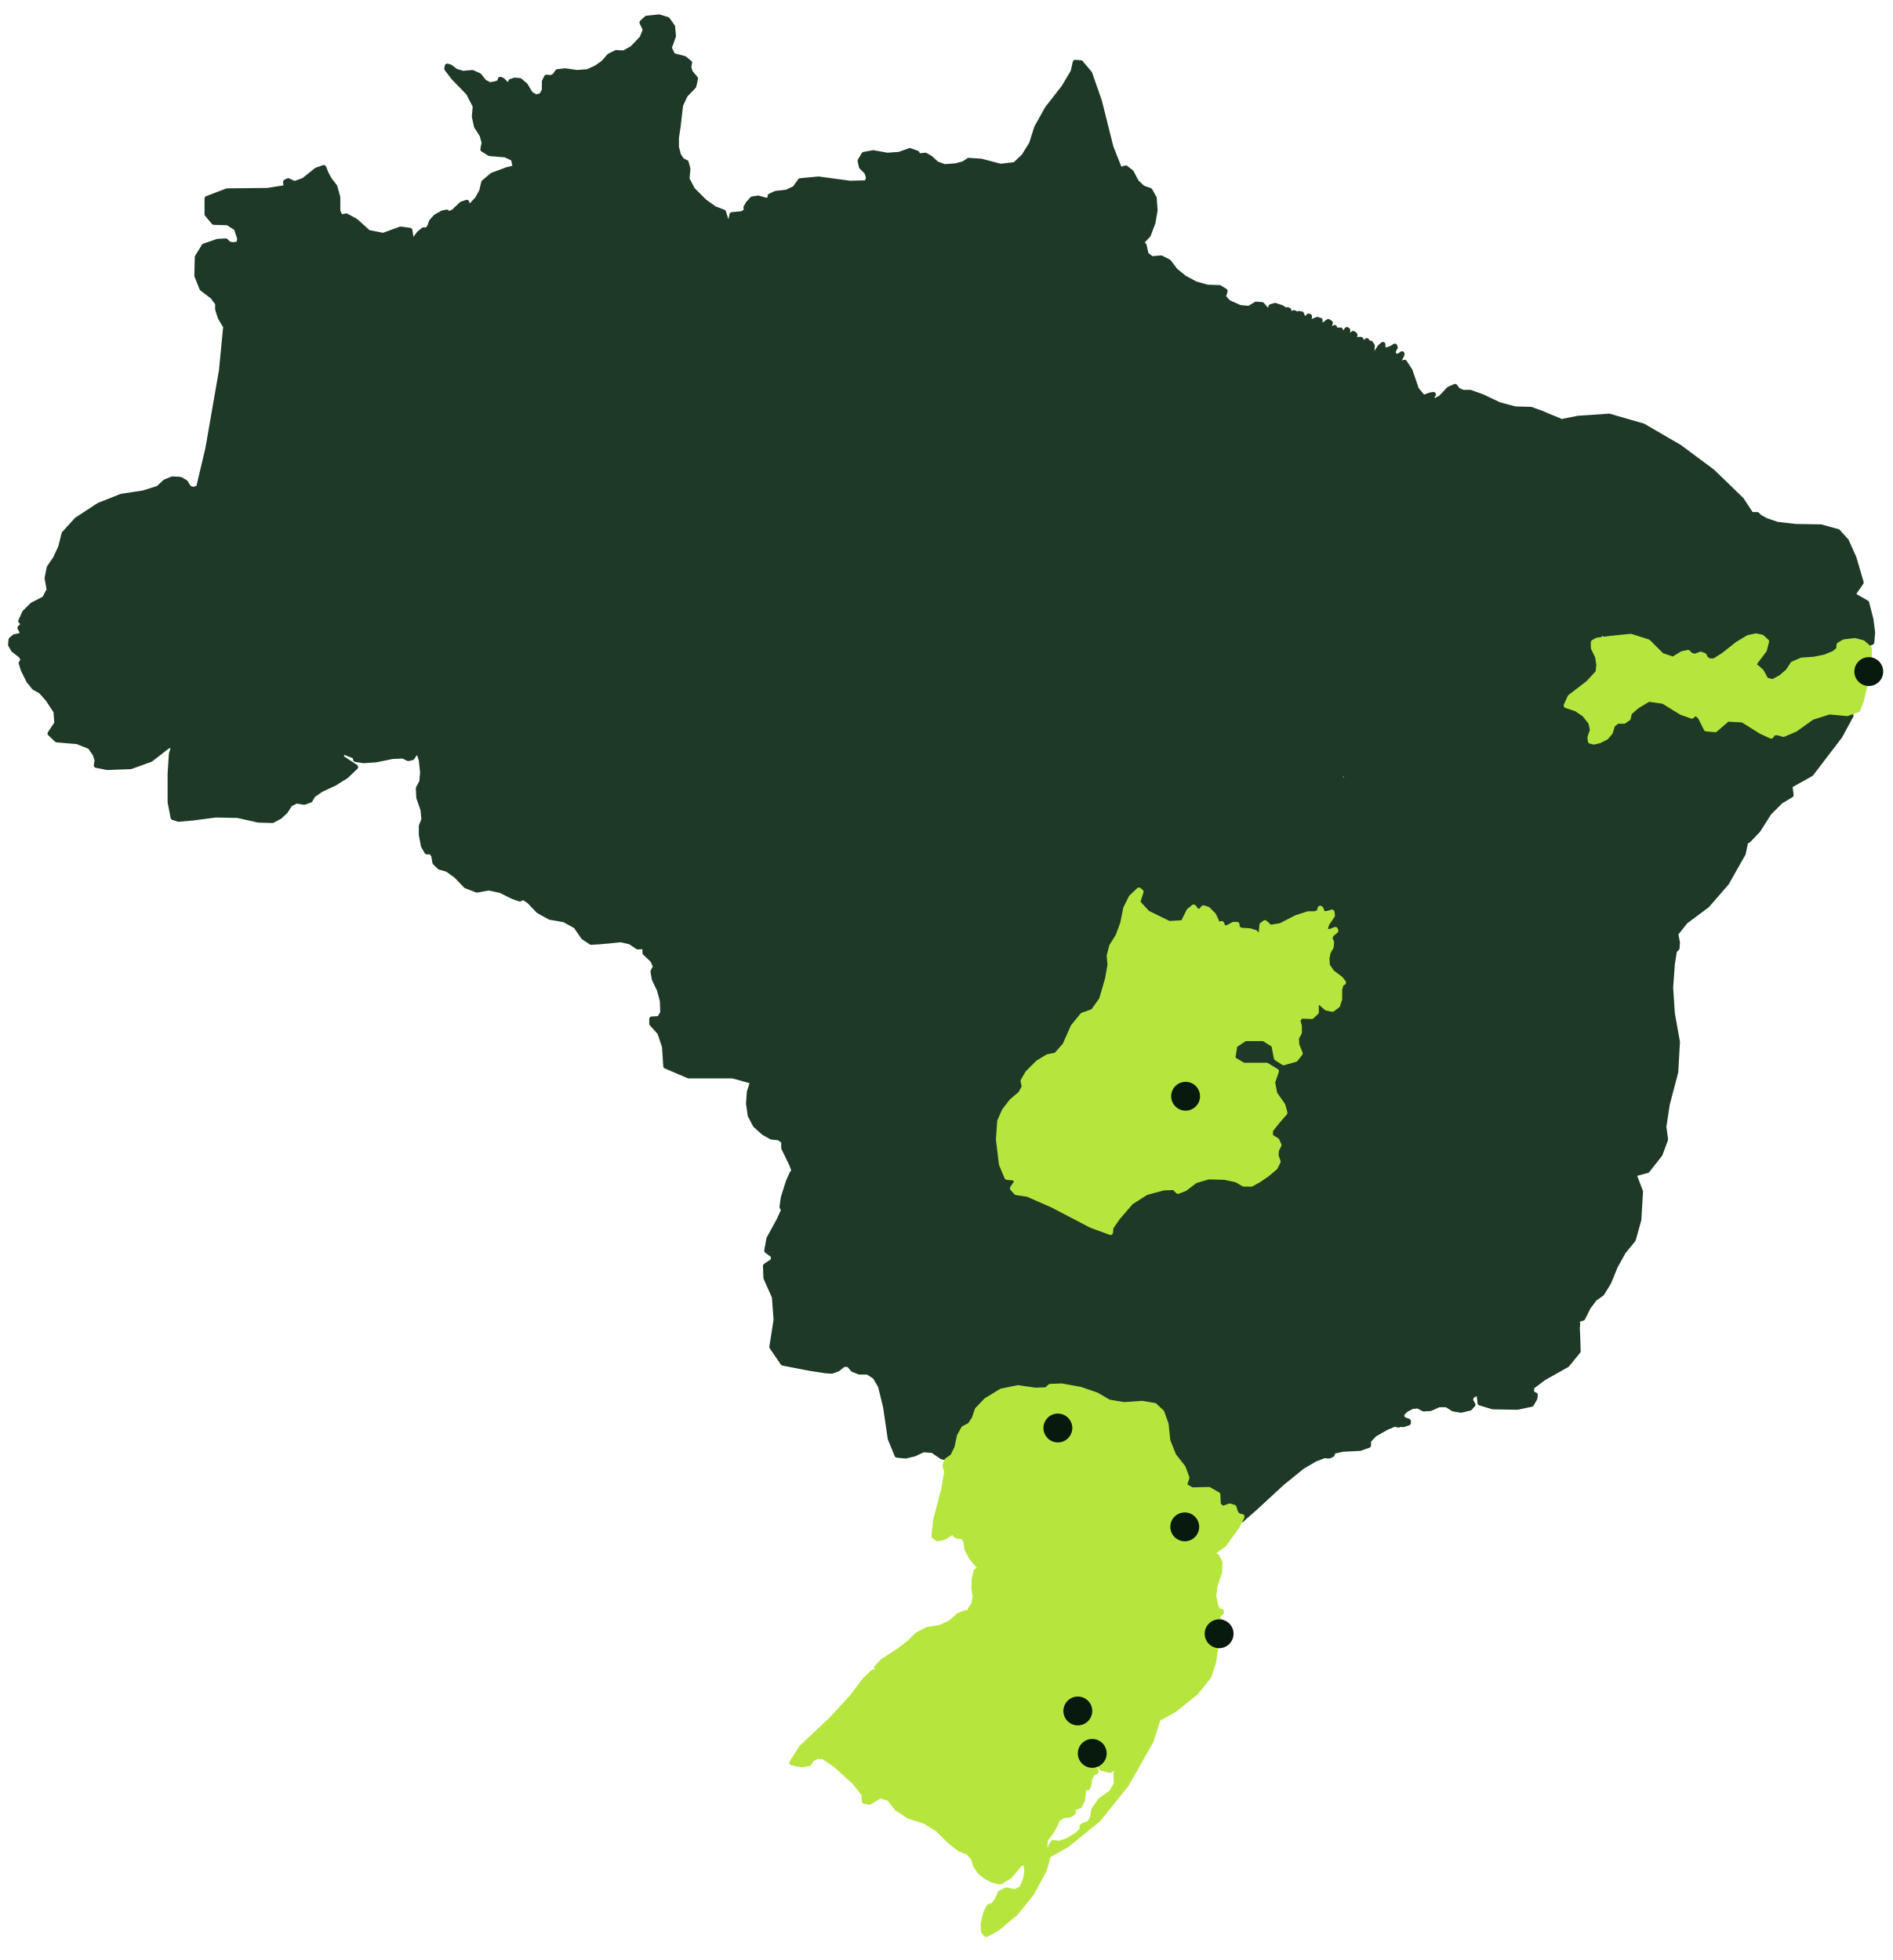
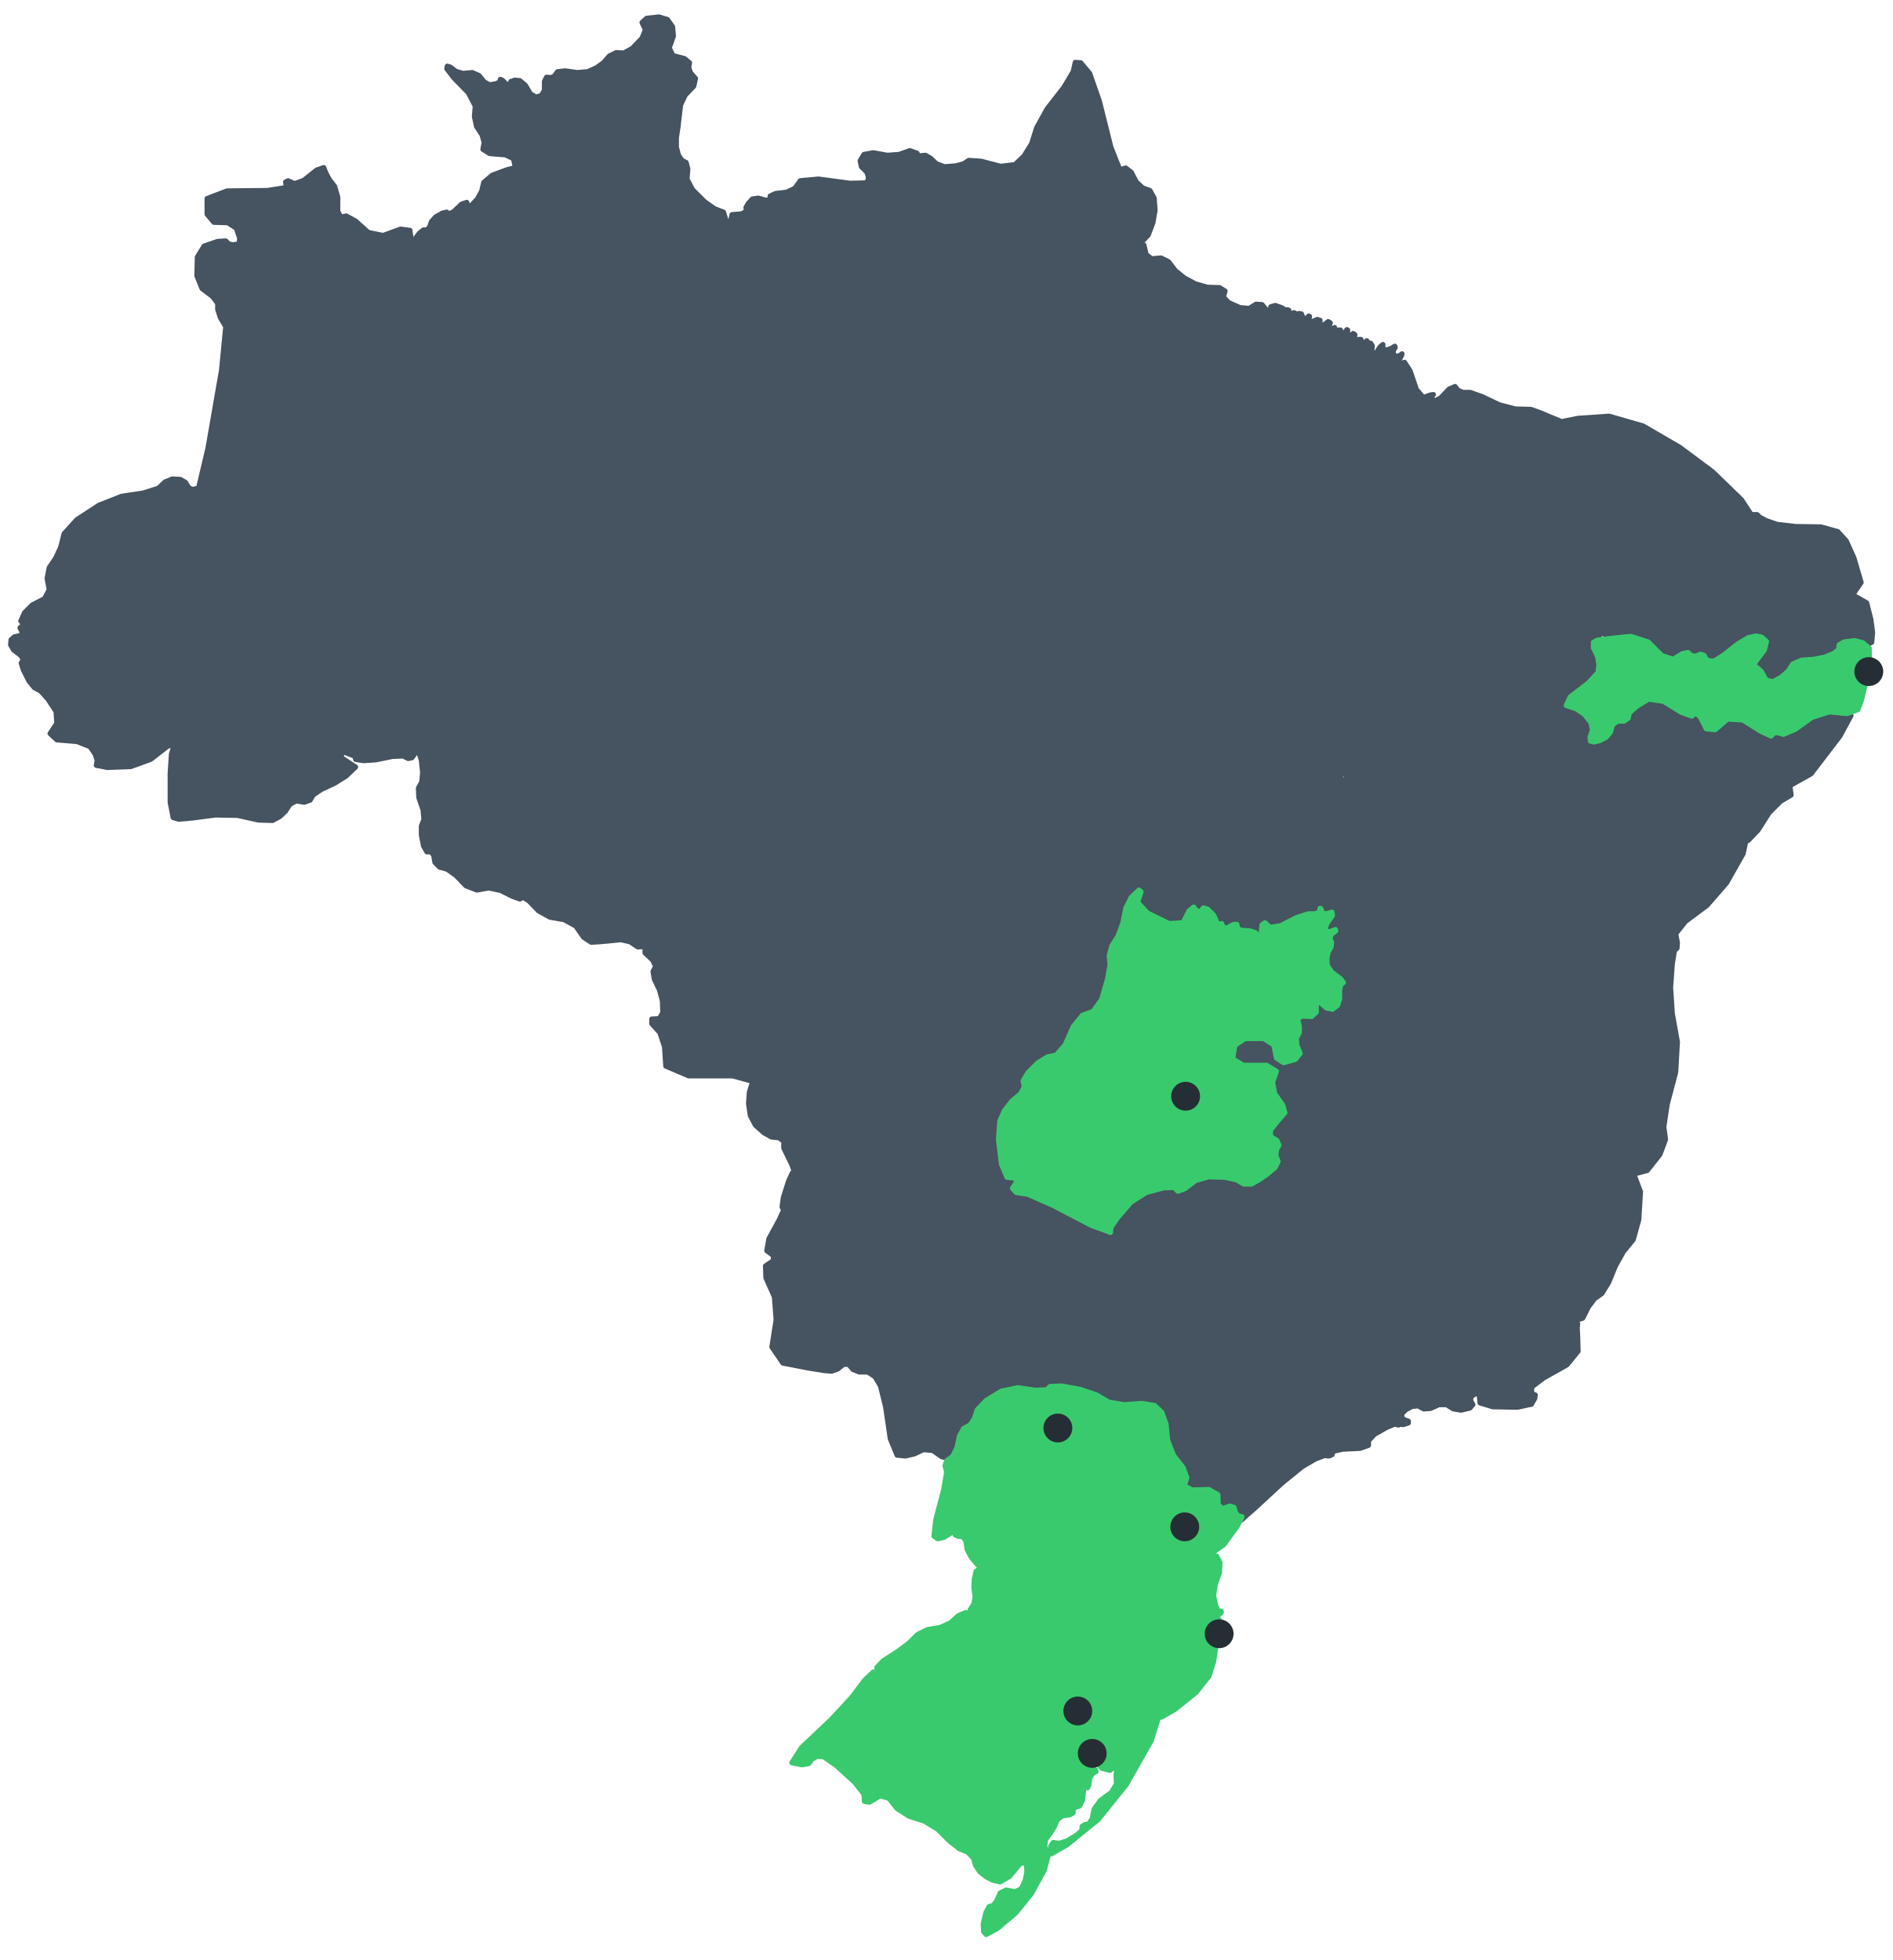
<svg xmlns="http://www.w3.org/2000/svg" viewBox="0 0 446 462" role="img" aria-label="Mapa do Brasil com Rio Grande do Sul, Santa Catarina, Paraná, Goiás e Pernambuco em destaque">
-   <style>.esc-of{fill:#1E3A26;stroke:#1E3A26;stroke-width:1.2;stroke-linejoin:round}.esc-on{fill:#B6E63E;stroke:#B6E63E;stroke-width:1.2;stroke-linejoin:round}circle{fill:#08190E}</style>
+   <style>.esc-of{fill:#465360;stroke:#465360;stroke-width:1.2;stroke-linejoin:round}.esc-on{fill:#39CA6E;stroke:#39CA6E;stroke-width:1.2;stroke-linejoin:round}circle{fill:#262E35}</style>
  <rect class="esc-of" x="169.0" y="59.8" width="2.3" height="3.2" />
  <rect class="esc-of" x="179.3" y="150.5" width="1.0" height="1.0" />
  <rect class="esc-of" x="404.8" y="175.0" width="1.7" height="1.5" />
  <rect class="esc-of" x="79.5" y="177.0" width="1.0" height="1.0" />
  <rect class="esc-of" x="256.0" y="177.8" width="12.0" height="3.2" />
  <rect class="esc-of" x="299.3" y="250.0" width="2.5" height="1.8" />
  <rect class="esc-of" x="258.0" y="289.5" width="3.0" height="2.5" />
  <path class="esc-of" d="M9.3 149.7L14.6 152.2L23.7 154.9L36.5 157.9L53.4 164.5L74.4 174.6L83.8 180.8L81.6 182.9L78.9 184.6L75.7 186.1L73.8 187.4L73.1 188.6L71.7 189.1L69.8 188.8L68.3 189.6L67.3 191.2L65.9 192.5L64.2 193.4L60.9 193.3L56.0 192.2L50.8 192.1L45.5 192.8L42.1 193.1L40.8 192.7L40.1 189.1L40.1 182.3L40.4 177.7L41.1 175.5L39.5 175.9L35.5 179.0L30.8 180.7L25.3 180.9L22.7 180.4L22.9 179.2L22.4 177.7L21.2 176.0L18.2 174.8L13.4 174.4L11.8 172.9L13.4 170.5L13.2 167.7L11.3 164.8L9.6 162.9L8.1 162.1L6.8 160.5L5.5 157.9L5.0 156.3L5.5 155.5L4.9 154.5L3.2 153.2L2.5 152.0L2.6 150.8L3.4 150.1L4.9 149.8L5.3 149.1L4.7 148.0L5.0 147.7L6.1 148.2Z" />
  <path class="esc-of" d="M434.6 167.8L436.2 168.7L433.6 173.5L426.8 182.4L421.8 185.2L418.4 182.2L413.6 179.1L407.4 176.0L403.9 174.1L403.1 173.5L404.1 171.8L406.8 169.1L410.4 169.2L414.9 172.3L419.2 173.2L423.3 172.0L425.8 170.6L426.7 169.1L428.8 168.1L432.2 167.6Z" />
  <path class="esc-of" d="M77.6 42.3L78.9 44.0L79.6 46.5L79.6 49.8L80.3 51.2L81.6 50.9L83.8 52.1L86.8 54.8L90.3 55.5L94.4 54.0L96.6 54.3L96.9 56.4L97.6 56.6L98.8 55.0L99.8 54.2L100.6 54.2L101.2 53.6L101.7 52.2L102.7 51.1L104.3 50.2L105.3 50.0L105.7 50.5L106.9 49.9L108.8 48.1L110.0 47.7L110.3 48.7L111.1 48.4L112.5 46.9L113.5 45.1L114.0 43.0L116.0 41.3L119.5 40.0L121.9 39.4L123.2 39.6L125.1 40.4L127.5 41.8L128.5 43.5L127.9 45.5L128.6 48.3L130.6 51.8L131.4 55.0L130.9 57.7L131.6 61.5L133.6 66.4L134.2 69.7L133.7 71.5L132.8 72.8L131.5 73.4L132.2 74.8L134.9 76.9L136.6 78.7L137.4 80.3L139.0 81.7L141.3 82.7L142.1 82.7L141.3 81.7L141.0 79.8L141.2 77.2L142.3 74.6L144.4 72.0L146.2 70.9L147.9 71.2L149.4 72.4L150.9 74.3L152.6 74.8L154.6 73.9L155.3 72.7L154.8 71.5L155.6 68.6L157.6 64.1L161.8 61.9L168.2 61.9L171.5 63.7L171.6 67.2L173.2 71.3L176.3 75.9L178.3 78.5L179.2 79.0L180.0 78.9L180.8 78.1L181.4 78.6L181.7 80.4L183.5 82.1L186.7 84.0L188.9 84.9L190.2 84.9L192.0 85.8L194.4 87.5L195.8 89.0L196.1 90.1L197.9 90.1L201.1 89.0L201.7 89.6L199.7 91.9L193.6 104.8L183.5 128.3L177.9 140.7L176.7 142.0L177.0 144.6L179.0 148.4L179.2 151.7L177.8 154.5L177.4 156.7L178.0 158.4L177.8 160.9L177.0 164.2L176.8 166.0L177.4 166.1L168.6 166.4L150.4 166.8L141.0 166.7L140.2 166.1L139.1 166.3L137.6 167.4L134.9 165.8L131.0 161.5L128.6 158.9L127.5 157.9L124.8 157.5L120.6 157.4L118.1 158.4L117.2 160.5L116.3 161.5L115.3 161.6L114.9 162.3L115.0 163.7L114.5 164.9L113.4 165.7L112.7 166.8L112.6 168.2L110.6 169.0L106.8 169.2L104.1 170.6L102.7 173.1L101.5 173.9L100.7 172.9L98.8 173.3L95.7 175.2L93.7 175.6L92.7 174.6L90.9 174.1L88.5 174.1L87.0 174.7L86.5 176.0L85.4 177.2L83.7 178.3L72.8 174.0L52.9 164.2L36.5 157.9L23.7 154.9L14.1 151.9L7.6 148.9L4.9 146.4L5.8 144.4L7.6 142.6L10.5 141.1L11.6 139.0L11.1 136.3L11.6 133.8L13.1 131.6L14.3 129.0L15.1 125.8L18.1 122.5L23.3 119.1L28.6 117.0L33.8 116.2L37.3 115.1L38.9 113.6L40.6 112.9L42.5 113.0L43.7 113.7L44.5 115.0L45.5 115.4L46.8 115.0L49.0 105.7L52.2 87.3L53.2 77.0L51.9 74.8L51.3 72.9L51.3 71.5L50.1 69.9L47.6 68.0L46.4 65.0L46.5 60.6L48.1 58.0L51.3 56.9L53.2 56.8L53.9 57.5L54.9 57.7L56.3 57.5L56.5 56.2L55.7 53.8L53.7 52.5L50.4 52.4L48.8 50.5L48.8 46.8L53.5 45.0L63.0 44.9L67.5 44.2L67.3 42.9L67.9 42.6L69.4 43.3L71.6 42.5L74.6 40.1L76.3 39.5L76.8 40.8Z" />
  <path class="esc-of" d="M259.1 23.9L261.8 34.7L263.9 40.0L265.3 39.6L266.6 40.6L267.8 42.9L269.3 44.3L271.0 44.9L272.0 46.7L272.2 49.6L271.7 52.5L270.6 55.4L269.1 57.0L267.3 57.5L265.7 59.0L264.3 61.5L262.0 63.7L259.0 65.5L255.8 69.3L252.7 75.2L250.3 78.5L248.7 79.0L246.9 78.8L244.9 77.7L243.6 75.8L243.1 73.1L242.5 71.8L241.8 71.8L241.3 70.9L241.1 69.3L239.8 67.0L237.5 64.1L236.4 61.3L236.3 58.4L235.4 56.3L233.7 54.9L232.8 53.3L232.7 51.4L230.8 49.8L227.1 48.4L224.7 47.0L223.4 45.5L221.8 44.7L220.0 44.5L218.7 44.4L218.1 44.2L217.5 42.3L216.8 38.6L217.0 36.7L218.1 36.6L219.3 37.3L220.7 38.6L222.6 39.3L225.2 39.1L227.1 38.6L228.3 37.8L231.2 38.0L235.8 39.2L239.2 38.8L241.3 36.8L243.1 33.9L244.3 30.1L246.8 25.6L250.7 20.6L252.9 16.9L253.4 14.7L254.7 14.8L256.8 17.3Z" />
  <path class="esc-of" d="M391.2 164.7L391.5 165.5L392.8 166.2L395.3 166.7L396.9 167.5L397.6 168.5L398.3 168.6L398.9 167.7L399.5 167.8L399.8 168.9L400.6 169.4L401.6 169.6L403.7 173.4L406.8 181.0L408.1 185.1L407.4 185.6L407.1 186.7L407.4 188.2L406.4 189.0L404.2 189.1L403.0 189.8L402.9 191.0L404.0 193.3L406.4 196.8L408.8 198.3L411.5 197.9L410.8 201.2L406.9 208.1L402.3 213.4L397.2 217.2L394.9 220.1L395.3 222.2L395.2 223.5L394.6 224.1L394.1 227.2L393.7 232.8L394.1 238.9L395.3 245.6L394.9 252.7L392.9 260.3L392.1 265.6L392.5 268.6L391.2 272.1L388.2 275.9L385.2 276.7L382.1 274.6L380.5 272.8L380.5 271.4L379.4 269.7L377.2 267.8L376.4 265.4L377.2 262.3L378.1 260.9L379.3 261.0L379.9 260.1L379.9 258.2L381.0 256.4L383.0 254.7L384.0 253.0L384.0 251.4L381.8 249.6L377.3 247.7L373.4 246.9L369.9 247.4L368.1 246.9L367.9 245.5L366.6 243.6L364.1 241.3L362.1 240.4L360.4 240.9L356.4 239.6L350.1 236.5L346.0 235.5L344.3 236.4L342.5 236.3L340.5 235.4L339.7 233.9L340.1 232.0L338.9 230.8L336.1 230.4L329.8 233.1L319.9 239.1L315.3 241.2L315.9 239.4L316.1 237.0L315.8 233.8L316.0 232.0L316.6 231.6L315.9 230.7L313.9 229.2L312.9 226.6L313.1 222.7L313.7 220.3L314.8 219.4L314.6 219.1L313.1 219.2L312.3 218.7L312.2 217.5L312.8 216.4L314.0 215.3L314.0 214.9L313.0 215.1L312.9 213.8L313.7 211.1L313.6 209.3L312.5 208.5L311.8 207.2L311.5 205.5L312.0 204.2L313.3 203.4L313.4 202.9L312.2 202.7L311.8 201.9L312.2 200.6L313.0 199.9L314.3 199.9L313.8 199.6L311.6 198.9L310.1 197.8L309.4 196.3L310.1 193.8L312.4 190.2L314.6 187.9L316.7 186.6L318.4 185.1L319.7 183.2L321.3 184.3L323.3 188.4L325.2 190.8L326.9 191.4L328.8 190.9L330.8 189.1L333.0 188.3L335.5 188.3L338.1 186.5L340.7 182.8L341.5 179.7L340.5 177.0L340.9 174.9L343.0 173.3L344.6 172.9L345.7 173.8L347.2 174.2L348.9 174.1L350.3 174.7L351.5 175.9L353.5 175.6L356.5 173.7L359.1 172.6L361.3 172.3L363.7 170.6L366.3 167.5L368.3 166.0L369.8 165.9L371.8 167.2L374.3 169.9L375.3 172.1L374.7 173.8L374.8 174.7L375.6 174.9L376.9 174.6L378.5 173.8L379.5 172.6L380.0 170.9L381.1 170.0L382.7 170.0L384.3 168.8L385.8 166.6L387.6 165.2L389.9 164.6Z" />
  <path class="esc-of" d="M387.2 100.4L395.8 105.4L403.6 111.2L410.4 117.8L412.7 121.3L410.6 121.8L408.0 125.1L405.1 131.0L402.4 134.9L400.1 136.8L398.9 139.3L398.7 142.2L398.1 144.3L397.3 145.5L397.5 147.0L398.8 148.7L398.9 150.5L397.9 152.5L396.4 154.1L394.3 155.4L391.6 154.5L388.4 151.3L384.3 150.0L379.4 150.5L377.4 149.0L378.4 145.6L377.9 143.4L375.9 142.6L374.4 140.4L373.4 136.8L372.8 132.5L372.7 127.6L371.8 124.2L370.0 122.3L369.5 119.4L370.4 115.4L370.4 112.9L369.5 112.2L369.0 110.8L369.1 109.0L368.6 107.0L367.6 105.0L367.6 103.2L368.5 101.6L368.8 100.3L368.4 99.3L371.9 98.6L379.2 98.1Z" />
  <path class="esc-of" d="M374.3 308.1L373.0 310.7L370.2 311.6L365.9 310.5L363.8 309.3L363.8 307.8L363.4 306.7L362.5 306.1L362.1 304.5L362.3 302.0L362.6 300.4L363.1 299.7L364.4 299.3L366.5 299.2L368.8 297.1L371.2 292.9L372.2 289.4L371.8 286.5L371.1 284.8L370.0 284.2L370.3 283.7L372.0 283.4L372.5 282.2L371.9 280.1L371.1 279.0L370.2 278.9L370.2 278.1L370.9 276.5L372.0 275.7L373.6 275.6L374.1 275.0L373.5 274.0L374.7 273.3L377.8 273.0L381.2 274.1L384.9 276.4L386.6 280.9L386.2 287.5L384.9 292.2L382.6 295.0L380.7 298.4L379.1 302.3L377.5 304.9L375.8 306.1Z" />
  <path class="esc-of" d="M304.9 167.5L306.2 164.1L307.5 162.2L309.0 161.7L310.0 160.7L310.4 159.3L310.2 158.0L309.5 157.0L307.8 157.0L305.4 157.9L302.6 156.6L299.6 153.0L298.3 150.8L298.8 150.0L298.4 149.3L297.0 148.8L296.9 147.8L298.1 146.5L299.1 143.8L300.0 139.7L300.1 135.5L299.4 131.2L298.0 128.3L295.8 126.7L293.4 125.7L290.7 125.2L288.3 125.4L286.1 126.5L288.2 124.7L294.6 120.1L299.3 115.8L302.2 111.7L305.1 106.7L308.0 100.9L309.1 97.5L308.7 96.6L309.1 95.7L310.5 94.8L311.1 93.5L311.0 91.8L311.6 90.0L312.8 88.1L313.1 86.7L312.5 85.9L312.7 85.2L313.6 84.7L314.1 83.1L314.1 80.5L314.5 78.7L315.3 77.8L315.9 77.8L316.2 78.8L316.7 78.8L317.4 77.7L317.6 77.8L317.5 79.2L317.9 79.4L318.9 78.6L319.3 78.9L319.1 80.5L319.4 80.8L320.2 80.0L320.7 80.0L321.1 80.9L321.5 81.0L322.1 80.3L322.3 80.6L321.9 82.1L322.1 82.2L323.0 80.9L323.4 81.5L323.2 83.9L323.8 84.0L325.2 81.8L325.9 81.2L325.9 82.1L326.3 82.5L327.1 82.4L327.9 82.1L328.7 81.6L328.8 81.9L328.3 82.8L328.4 83.5L329.0 84.0L329.7 83.9L330.4 83.4L330.3 83.8L329.5 85.3L329.7 85.8L331.0 85.4L332.3 87.4L333.8 91.8L335.4 93.7L337.1 93.1L337.8 93.0L337.3 93.4L337.4 93.9L338.1 94.5L339.5 93.8L341.5 91.7L342.9 91.1L343.6 92.0L344.8 92.5L346.5 92.5L349.3 93.5L353.3 95.4L357.1 96.4L360.8 96.5L362.7 97.2L362.8 98.7L361.8 100.7L359.5 103.5L357.5 104.8L355.9 104.9L353.7 107.2L350.9 111.8L350.1 116.8L351.2 122.3L350.9 126.4L349.2 129.0L348.4 131.5L348.5 134.0L349.3 136.0L350.7 137.6L351.1 139.4L350.6 141.4L348.9 142.8L346.1 143.8L343.9 143.9L342.3 143.1L340.5 142.9L338.6 143.3L335.9 145.3L332.3 148.9L328.4 151.6L324.0 153.3L320.3 157.7L317.4 164.9L316.5 170.1L317.7 173.3L317.8 177.2L316.9 181.7L315.3 183.7L312.9 183.2L310.9 181.6L309.4 179.1L308.8 177.1L309.3 175.7L309.0 174.8L307.9 174.3L306.5 172.9L305.0 170.4Z" />
  <path class="esc-of" d="M337.1 230.5L339.5 231.0L340.4 232.2L339.8 234.0L340.5 235.4L342.5 236.3L344.5 236.3L346.5 235.4L350.5 236.5L356.6 239.6L360.4 240.9L362.1 240.4L364.1 241.3L366.6 243.6L367.9 245.5L368.1 246.9L369.9 247.4L373.4 246.9L377.3 247.7L381.8 249.6L384.0 251.4L384.0 253.0L383.0 254.7L381.0 256.4L379.9 258.2L379.9 260.1L379.3 261.0L378.1 260.9L377.2 262.3L376.4 265.4L377.3 268.2L379.8 270.8L381.0 272.4L380.7 273.2L378.7 273.5L375.0 273.4L373.5 274.0L374.1 275.0L373.6 275.6L372.0 275.7L370.9 276.1L370.4 276.9L370.7 278.8L372.1 281.7L371.9 283.3L370.0 283.6L369.8 284.0L371.0 284.7L371.8 286.5L372.3 289.3L371.2 292.8L368.8 297.0L366.5 299.2L364.4 299.3L363.1 299.7L362.6 300.4L362.5 301.7L362.7 303.5L362.3 305.3L361.4 307.0L360.4 307.9L359.4 308.1L358.3 310.1L357.1 313.9L356.8 316.0L357.3 316.6L355.4 317.9L350.9 320.1L346.7 321.2L342.8 321.0L336.3 322.6L327.2 326.0L321.7 327.5L319.9 327.1L318.8 327.7L318.4 329.3L316.6 330.2L313.5 330.5L311.7 330.0L311.1 328.6L310.9 327.6L311.2 326.8L310.4 325.7L308.6 324.4L308.3 321.3L309.5 316.4L309.7 313.7L308.8 313.1L307.4 312.9L305.5 313.3L303.9 311.9L302.6 308.8L302.4 306.5L303.2 305.1L302.5 302.5L300.5 298.5L298.3 296.6L296.1 296.8L294.9 297.3L294.7 298.0L293.7 298.1L291.7 297.6L290.7 297.6L290.7 298.3L289.1 298.7L285.8 298.8L284.0 299.6L283.6 301.3L283.1 301.3L282.6 299.7L281.7 299.3L280.4 300.1L279.7 299.5L279.5 297.6L278.6 296.4L276.9 296.1L273.5 295.5L268.3 294.8L264.3 295.3L261.3 297.1L259.7 296.8L259.5 294.5L261.5 290.5L265.5 284.7L269.7 281.3L274.1 280.1L276.7 279.9L277.6 280.8L279.2 280.2L281.7 278.3L284.8 277.4L288.6 277.5L291.4 278.1L293.1 279.1L295.8 278.3L299.6 275.7L301.2 273.8L300.7 272.4L300.8 271.1L301.4 269.9L300.9 268.6L299.4 267.3L299.8 265.5L302.1 263.1L302.3 260.4L300.5 257.5L300.0 254.7L300.8 252.1L302.6 250.4L305.4 249.6L306.4 248.3L305.6 246.3L305.5 244.7L306.2 243.4L306.2 241.9L305.7 240.4L306.7 239.6L309.0 239.6L310.2 238.6L310.2 236.5L310.8 236.2L312.0 237.5L313.4 238.0L315.0 237.9L315.6 238.9L315.2 241.0L319.2 239.3L327.7 234.0L332.9 231.0L334.9 230.5Z" />
  <path class="esc-of" d="M229.9 273.2L234.4 273.9L236.6 275.1L236.7 276.9L237.5 277.7L239.3 277.8L239.7 278.6L238.8 280.3L239.7 281.3L242.3 281.6L247.8 284.0L256.3 288.4L260.2 292.9L259.5 297.4L257.7 300.8L254.8 303.2L253.2 305.2L253.0 306.9L252.2 308.4L250.8 309.5L249.5 311.8L248.4 315.2L246.6 318.3L244.3 321.2L240.1 324.8L233.8 329.1L230.3 332.3L229.6 334.4L228.6 335.9L227.1 336.7L226.1 338.5L225.5 341.3L224.6 343.1L223.6 343.8L222.0 343.4L219.8 341.9L217.6 341.7L215.5 342.7L213.4 343.2L211.4 343.0L209.8 339.1L208.7 331.6L207.5 326.7L206.2 324.5L204.5 323.4L202.5 323.4L201.0 322.8L200.0 321.6L198.8 321.6L197.4 322.7L196.0 323.2L194.5 323.1L190.7 322.5L184.5 321.3L181.9 317.5L182.9 311.1L182.5 305.7L180.5 301.2L180.4 298.4L182.2 297.2L182.3 296.0L180.7 294.8L181.2 292.0L183.6 287.6L184.7 285.2L184.3 284.5L184.6 282.3L185.8 278.5L186.7 276.5L187.3 276.5L186.6 274.5L184.7 270.6L184.7 269.6L186.6 271.6L188.7 272.1L191.0 271.1L193.0 269.4L194.8 267.0L197.4 265.3L200.8 264.5L205.3 265.5L210.9 268.3L215.1 269.2L218.2 268.1L220.5 268.1L222.1 269.3L223.5 269.7L224.8 269.4L226.4 268.2L228.5 265.9L229.5 266.1L229.5 268.6L229.0 270.1L228.0 270.6L227.5 271.3L227.6 272.4Z" />
  <path class="esc-of" d="M155.8 218.1L157.3 215.7L158.1 213.8L158.2 212.1L159.1 210.5L160.7 208.9L160.6 206.7L158.8 203.7L157.8 201.6L157.8 200.1L158.3 198.9L159.4 197.7L159.8 196.4L159.5 194.8L158.0 193.6L155.2 192.8L150.8 192.4L144.7 192.4L141.9 190.8L142.4 187.5L142.3 185.1L141.5 183.5L141.5 181.2L142.2 178.2L142.1 175.6L141.2 173.5L141.2 171.4L142.1 169.4L142.3 168.1L141.6 167.4L150.2 167.0L167.9 167.0L177.1 165.0L177.9 161.2L178.0 158.4L177.4 156.7L177.8 154.5L179.2 151.6L181.3 152.7L184.1 157.7L185.6 161.8L185.9 165.0L187.1 167.0L189.4 168.0L191.7 169.9L194.1 172.7L213.6 175.3L250.2 177.8L267.5 181.5L265.3 186.2L263.9 190.9L263.1 195.4L263.1 200.5L263.8 206.2L263.9 209.7L263.4 210.7L263.7 212.0L264.8 213.6L264.4 216.9L262.3 221.8L261.4 225.3L261.6 227.4L261.0 230.8L259.6 235.6L257.6 238.4L255.1 239.3L252.9 242.0L251.0 246.3L248.9 248.7L246.9 249.1L244.6 250.5L242.2 252.9L241.2 254.7L241.5 256.1L240.6 257.7L238.4 259.6L236.8 262.1L235.7 265.1L235.0 267.6L234.8 269.3L235.2 271.2L236.1 273.2L234.2 273.9L229.3 273.2L227.5 272.1L228.9 270.6L229.5 268.6L229.5 266.1L228.5 265.9L226.4 268.2L224.6 269.5L223.2 269.7L221.8 269.3L220.4 268.1L218.2 268.1L215.1 269.2L210.9 268.3L205.3 265.5L200.8 264.5L197.4 265.3L194.8 267.0L193.0 269.4L191.0 271.1L188.6 272.1L186.7 271.5L185.2 269.4L183.6 268.2L181.8 268.0L180.0 267.0L178.0 265.2L176.8 262.9L176.4 260.1L176.6 257.4L177.4 254.9L172.7 253.6L162.3 253.6L156.9 251.3L156.6 246.7L155.5 243.4L153.6 241.3L153.6 240.2L155.4 240.1L156.2 238.7L156.1 235.9L155.4 233.3L154.2 230.8L153.9 229.0L154.5 227.8L153.8 226.3L152.0 224.6L152.0 222.6L154.0 220.3Z" />
  <path class="esc-of" d="M305.2 73.8L305.2 74.6L305.4 74.6L306.1 73.9L306.7 74.0L307.2 75.1L307.8 75.2L308.4 74.5L308.6 74.6L308.4 75.7L309.0 75.9L310.4 75.3L311.1 75.5L311.0 76.7L311.7 76.8L313.0 75.8L313.5 76.1L313.0 77.7L313.3 78.1L314.5 77.2L314.8 78.7L314.4 82.5L313.6 84.7L312.7 85.2L312.5 85.6L313.2 86.0L313.3 87.2L312.9 89.0L312.3 90.2L311.4 90.7L311.0 91.8L311.1 93.5L310.5 94.8L309.1 95.7L308.7 96.6L309.1 97.5L308.0 100.9L305.1 106.7L302.3 111.6L299.5 115.5L294.8 119.8L288.3 124.6L286.0 127.1L288.1 127.4L289.8 128.1L291.2 129.3L291.5 130.4L290.6 131.3L290.3 132.3L290.7 133.4L290.3 134.6L289.2 135.9L288.7 137.2L289.0 138.4L288.5 139.2L287.2 139.6L286.4 140.4L286.1 141.6L284.5 143.0L281.4 144.5L280.0 146.2L280.1 148.0L279.6 149.8L278.5 151.6L278.6 153.2L279.9 154.7L280.4 156.6L280.0 158.9L277.5 163.2L272.9 169.5L270.1 174.3L269.1 177.5L250.2 177.9L213.7 175.3L194.2 172.7L191.7 169.9L189.4 168.0L187.1 167.0L185.9 165.0L185.6 161.8L183.1 155.8L178.4 147.1L176.7 142.0L177.9 140.7L183.5 128.3L193.6 104.8L199.7 91.9L201.7 89.6L200.9 88.9L197.2 89.7L195.4 89.7L195.4 88.8L194.3 87.4L192.0 85.8L189.3 84.5L186.2 83.7L184.0 82.7L182.6 81.7L181.7 80.4L181.4 78.6L180.8 78.1L180.0 78.9L179.2 79.0L178.3 78.5L176.8 76.9L174.6 74.2L173.1 71.9L172.1 69.9L171.6 64.4L171.5 55.3L172.5 50.6L174.8 50.4L175.9 49.8L175.8 48.9L176.3 48.0L177.3 46.9L178.7 46.7L180.5 47.2L181.4 47.1L181.5 46.2L182.8 45.6L185.4 45.3L187.3 44.4L188.6 42.6L192.9 42.2L200.3 43.2L204.3 43.1L204.7 41.9L204.3 40.6L203.0 39.3L202.7 37.9L203.6 36.4L205.8 36.0L209.1 36.6L211.9 36.4L214.4 35.5L216.1 36.1L217.2 38.3L217.7 40.6L217.9 43.1L219.1 44.5L221.6 44.7L223.4 45.5L224.7 47.0L227.1 48.4L230.8 49.8L232.7 51.4L232.8 53.3L233.7 54.9L235.4 56.3L236.1 57.9L235.7 59.7L236.2 62.0L237.5 65.1L239.3 67.9L241.6 70.5L243.1 73.1L243.6 75.8L244.8 77.7L246.6 78.7L248.6 78.7L250.8 77.8L252.0 76.5L252.2 74.9L253.5 72.1L256.1 68.3L259.0 65.5L262.0 63.7L264.2 61.6L265.5 59.2L266.9 57.7L268.5 57.1L269.6 57.8L270.1 60.0L271.4 61.0L273.6 60.8L275.4 61.7L277.0 63.8L279.1 65.5L281.7 66.9L284.5 67.7L287.4 67.8L288.7 68.6L288.3 70.0L289.5 71.3L292.2 72.5L294.4 72.7L296.0 71.7L297.4 71.8L298.6 73.2L299.3 73.3L299.5 72.3L300.5 72.0L302.0 72.5L302.8 73.0L302.8 73.6L303.0 73.6L303.4 73.0L303.7 73.1L303.9 73.9L304.3 74.1L304.9 73.7Z" />
  <path class="esc-of" d="M414.3 135.3L414.7 136.0L414.3 136.9L413.0 138.0L412.1 139.6L411.5 141.7L411.8 142.7L412.9 142.7L413.6 143.0L413.9 143.7L415.1 143.8L417.4 143.3L418.8 143.8L419.5 145.2L420.4 145.5L421.6 144.5L422.1 142.9L422.0 140.8L422.3 139.3L423.0 138.4L424.6 138.5L426.9 139.7L430.9 140.2L436.6 140.2L439.9 142.1L440.9 146.0L441.3 149.1L441.1 151.4L439.8 152.0L437.5 151.0L435.6 150.7L434.1 151.2L433.3 152.0L433.2 153.2L430.6 154.2L425.6 155.2L421.6 157.0L418.6 159.8L416.6 160.7L415.5 159.7L414.8 158.7L414.6 157.8L414.0 157.3L413.1 157.4L413.6 155.8L415.4 152.4L415.5 150.4L413.8 149.8L411.7 150.6L409.4 152.8L406.7 154.4L403.8 155.4L402.1 155.4L401.7 154.5L400.8 154.2L399.5 154.7L398.5 154.5L397.8 153.8L397.9 152.4L399.0 150.5L398.8 148.7L397.5 147.0L397.4 144.2L398.6 140.5L400.4 139.2L402.9 140.1L405.2 139.7L407.2 137.8L409.7 136.3L412.6 135.4Z" />
  <path class="esc-of" d="M364.9 98.1L367.6 99.2L368.5 100.9L367.6 103.0L367.6 105.0L368.6 107.0L369.1 109.0L369.0 110.8L369.5 112.2L370.4 112.9L370.4 115.4L369.5 119.4L370.0 122.3L371.8 124.2L372.7 127.6L372.8 132.5L373.4 136.8L374.4 140.4L375.9 142.6L377.9 143.4L378.4 145.6L377.4 149.0L376.4 150.9L375.5 151.4L375.5 152.7L376.5 154.8L376.8 156.7L376.6 158.5L374.2 161.0L369.8 164.3L366.3 167.5L363.7 170.6L361.3 172.3L359.1 172.6L356.5 173.7L353.5 175.6L351.5 175.9L350.3 174.7L348.9 174.1L347.2 174.2L345.7 173.8L344.6 172.9L343.0 173.3L340.9 174.9L340.5 177.0L341.5 179.7L340.9 182.7L338.6 186.0L336.0 187.8L333.2 188.1L330.8 189.1L328.8 190.9L327.2 191.5L325.9 190.9L324.5 190.1L323.0 188.9L321.8 186.8L320.9 183.8L319.4 182.7L317.4 183.5L316.9 181.7L317.8 177.2L317.8 173.0L316.8 169.2L317.9 163.8L321.0 156.8L324.6 152.6L328.6 151.4L332.4 148.9L336.0 145.2L338.8 143.2L340.5 142.8L342.3 143.1L343.9 143.9L346.1 143.8L348.9 142.8L350.6 141.4L351.1 139.4L350.7 137.6L349.3 136.0L348.5 134.0L348.4 131.5L349.2 129.0L350.9 126.4L351.2 122.3L350.1 116.8L350.9 111.8L353.7 107.2L355.9 104.9L357.5 104.8L359.4 103.6L361.5 101.2L362.5 99.3L362.4 97.9L362.6 97.2L363.3 97.4Z" />
  <path class="esc-of" d="M331.9 335.4L330.7 335.8L329.7 335.7L328.9 335.0L328.6 333.9L329.1 332.5L330.7 331.3L333.7 330.3L335.5 329.3L336.1 328.5L335.1 327.8L332.5 327.4L330.7 326.6L329.7 325.3L332.1 323.8L338.0 321.8L342.8 321.0L346.7 321.2L350.9 320.1L355.4 317.9L357.3 316.6L356.8 316.0L357.1 313.9L358.3 310.1L359.6 307.7L360.8 306.7L362.0 306.2L363.0 306.4L363.6 307.3L363.7 309.1L365.8 310.4L369.8 311.1L371.8 312.0L371.7 313.0L371.8 315.1L371.9 318.5L369.3 321.7L363.8 324.8L361.0 326.9L360.9 327.9L361.2 328.6L361.8 328.8L361.7 329.6L360.9 331.0L357.6 331.7L351.8 331.6L348.8 330.7L348.6 328.9L347.9 328.4L346.8 329.1L346.5 330.0L347.1 331.1L346.4 331.9L344.3 332.4L342.5 332.1L340.9 331.1L339.1 331.1L337.1 332.0L335.5 332.1L334.2 331.4L332.8 331.5L331.3 332.3L330.4 333.2L330.3 334.0L330.8 334.6L331.9 335.0Z" />
  <path class="esc-of" d="M416.2 122.7L418.8 123.6L423.1 124.1L429.1 124.2L433.1 125.3L435.1 127.5L436.9 131.5L438.6 137.3L436.6 140.2L430.9 140.2L427.3 140.1L425.8 139.8L424.9 139.2L424.6 138.3L423.9 138.0L422.8 138.5L422.2 139.4L422.2 140.8L422.2 142.1L422.2 143.4L421.6 144.5L420.4 145.5L419.5 145.2L418.8 143.8L417.4 143.3L415.1 143.8L413.9 143.7L413.6 143.0L412.9 142.7L411.8 142.7L411.5 141.7L412.1 139.6L413.0 138.0L414.3 136.9L414.6 136.0L414.1 135.2L412.5 135.4L409.7 136.3L407.2 137.8L405.2 139.7L402.9 140.1L400.3 139.1L399.3 137.8L400.1 136.3L401.3 135.0L403.1 133.8L405.4 130.5L408.1 124.9L410.6 121.8L412.7 121.3L414.1 121.3L414.7 121.9Z" />
  <path class="esc-of" d="M85.7 179.3L83.8 179.0L83.7 178.3L85.4 177.2L86.5 176.0L87.0 174.7L88.5 174.1L90.9 174.1L92.7 174.6L93.7 175.6L95.7 175.2L98.8 173.3L100.7 172.9L101.5 173.9L102.7 173.1L104.1 170.6L106.8 169.2L110.6 169.0L112.6 168.2L112.7 166.8L113.4 165.7L114.5 164.9L115.0 163.7L114.9 162.3L115.3 161.6L116.3 161.5L117.2 160.5L118.1 158.4L120.7 157.4L125.0 157.5L129.6 160.2L134.4 165.4L137.8 167.5L139.8 166.6L141.2 166.7L142.1 167.8L142.1 169.4L141.2 171.4L141.2 173.5L142.1 175.6L142.2 178.2L141.5 181.2L141.5 183.5L142.3 185.1L142.4 187.5L141.9 190.8L146.1 192.8L154.8 193.5L159.4 194.7L159.7 196.4L159.4 197.7L158.3 198.9L157.8 200.1L157.8 201.6L158.8 203.7L160.6 206.7L160.7 208.9L159.1 210.5L157.4 213.7L155.6 218.6L153.8 221.7L152.0 223.1L150.3 223.2L148.5 222.0L146.3 221.5L143.4 221.8L141.1 222.0L139.3 222.1L137.5 220.9L135.7 218.3L133.0 216.8L129.6 216.2L126.9 214.7L124.7 212.4L123.3 211.5L122.5 211.9L120.8 211.3L118.0 209.9L115.2 209.3L112.4 209.8L109.8 208.8L107.5 206.4L105.4 204.9L103.6 204.4L102.5 203.3L102.2 201.6L101.6 200.8L100.6 200.8L99.8 199.4L99.3 196.8L99.3 194.7L99.9 193.2L99.7 190.9L98.7 188.0L98.6 185.8L99.4 184.3L99.6 182.1L99.3 179.2L98.8 177.6L98.3 177.3L97.8 177.6L97.1 178.6L96.2 178.8L95.0 178.2L92.5 178.3L88.6 179.1Z" />
  <path class="esc-of" d="M159.8 29.8L159.4 32.5L159.4 34.7L159.9 36.6L160.7 37.8L161.7 38.3L162.1 39.8L161.9 42.2L163.2 44.7L166.0 47.5L168.4 49.2L170.5 50.0L171.5 53.2L171.4 59.0L168.2 61.9L161.8 61.9L157.6 64.1L155.6 68.6L154.8 71.5L155.4 72.6L155.0 73.7L153.7 74.6L152.5 75.1L151.2 75.0L149.7 73.9L147.8 71.8L145.9 71.1L144.0 71.9L142.5 74.2L141.4 78.1L141.2 80.9L142.0 82.5L141.3 82.8L139.0 81.7L137.4 80.3L136.6 78.7L134.9 76.9L132.2 74.8L131.5 73.4L132.8 72.8L133.7 71.5L134.2 69.7L133.6 66.4L131.6 61.5L130.8 57.4L131.2 54.0L130.4 50.9L128.6 48.0L127.9 45.5L128.5 43.5L126.9 41.7L123.2 40.2L121.3 38.8L121.0 37.4L119.1 36.5L115.4 36.2L113.8 35.2L114.1 33.6L113.6 31.8L112.3 29.8L111.8 27.5L112.0 25.0L110.4 21.9L106.9 18.3L105.3 16.2L105.4 15.6L106.1 15.8L107.4 16.8L109.1 17.3L111.3 17.1L112.9 17.8L114.1 19.3L115.4 20.0L117.0 19.7L117.8 19.3L117.9 18.7L118.4 18.9L119.4 19.9L120.1 20.0L120.4 19.2L121.3 18.9L122.5 19.0L123.8 20.1L125.0 22.1L126.3 22.9L127.6 22.5L128.3 21.3L128.3 19.2L128.8 18.2L129.9 18.3L130.7 17.9L131.4 16.9L133.2 16.7L136.0 17.1L138.5 16.9L140.5 16.0L142.2 14.8L143.6 13.2L145.2 12.4L147.0 12.5L149.0 11.4L151.3 9.0L152.1 7.0L151.3 5.3L152.4 4.3L155.3 4.0L157.3 4.6L158.5 6.3L158.7 8.5L157.7 11.3L158.6 13.1L161.3 13.8L162.5 14.8L162.3 15.9L162.7 17.1L163.9 18.5L163.5 20.3L161.5 22.4L160.4 24.7L160.1 27.2Z" />
  <path class="esc-of" d="M408.6 176.8L414.0 179.4L418.4 182.2L421.8 185.2L422.1 187.4L419.6 188.9L416.9 191.6L414.3 195.7L412.0 198.1L410.1 198.8L408.6 198.8L407.6 198.1L406.0 196.0L403.8 192.3L402.8 190.2L403.0 189.5L404.2 189.1L406.4 189.0L407.4 188.2L407.1 186.7L407.4 185.6L408.1 185.1L408.1 183.8L407.6 181.9L406.9 180.7L405.9 180.2L405.6 178.9L405.8 176.7Z" />
  <path class="esc-of" d="M314.2 342.1L313.9 342.9L313.2 343.2L312.1 343.1L310.0 343.9L306.9 345.7L302.1 349.6L295.6 355.6L292.5 358.3L293.0 357.9L292.7 357.5L291.8 357.4L291.2 356.6L290.8 355.3L289.7 354.9L287.8 355.3L286.9 354.5L286.9 352.2L284.9 351.1L280.9 351.2L279.1 350.2L279.7 348.3L278.8 345.9L276.6 343.1L275.2 339.6L274.8 335.7L273.8 332.9L272.1 331.3L269.1 330.8L264.9 331.1L261.3 330.5L258.4 328.8L254.5 327.5L249.8 326.6L247.1 326.6L246.5 327.5L245.1 327.7L243.1 327.0L240.7 327.0L237.9 327.5L239.3 325.1L245.0 319.6L247.7 316.3L247.6 315.3L248.1 314.6L249.0 314.1L249.6 312.9L249.9 311.1L250.7 309.6L252.1 308.5L252.9 307.1L253.1 305.3L253.9 303.7L255.2 302.0L258.1 299.6L262.4 296.4L268.3 295.2L275.6 296.1L279.3 297.5L279.5 299.3L280.3 299.9L281.6 299.2L282.6 299.7L283.1 301.3L283.6 301.3L284.0 299.6L285.8 298.8L289.1 298.7L290.7 298.3L290.7 297.6L291.4 297.6L292.6 298.1L294.8 297.9L297.8 297.0L299.9 297.1L301.2 298.3L301.7 299.7L301.5 301.3L301.9 302.8L303.0 304.0L303.2 305.3L302.4 306.6L302.6 308.8L303.9 311.9L305.5 313.3L307.4 312.9L308.8 313.1L309.7 313.7L309.5 316.4L308.3 321.3L308.6 324.4L310.4 325.7L311.1 326.9L310.7 327.8L310.9 328.4L311.7 328.8L312.0 329.4L311.9 330.2L313.4 330.4L316.6 330.2L318.4 329.3L318.8 327.7L319.9 327.1L321.7 327.5L324.2 327.0L327.5 325.6L329.7 325.4L330.7 326.6L332.5 327.4L335.1 327.8L336.1 328.4L335.5 329.3L333.8 330.2L330.8 331.1L329.1 332.3L328.6 333.7L328.7 334.8L329.7 335.6L329.6 335.9L328.6 335.7L326.7 336.5L323.9 338.1L322.5 339.6L322.5 340.7L320.5 341.4L316.4 341.6Z" />
  <path class="esc-of" d="M305.0 170.4L306.5 172.9L307.9 174.3L309.0 174.8L309.3 175.7L308.8 177.1L309.4 179.1L310.9 181.6L313.3 183.2L316.5 183.8L318.4 183.8L318.9 183.2L318.9 183.7L318.1 185.2L316.7 186.6L314.6 187.9L312.3 190.3L310.1 194.1L309.3 196.6L310.1 197.9L311.6 198.9L313.8 199.5L314.2 199.8L313.0 199.9L312.2 200.6L311.8 201.9L312.2 202.7L313.4 202.9L313.3 203.4L312.0 204.2L311.5 205.5L311.8 207.2L312.5 208.5L313.6 209.3L313.7 211.1L312.9 213.8L312.9 215.1L314.0 215.0L313.8 215.1L312.5 215.5L311.6 215.2L311.3 214.2L311.1 214.1L310.9 215.0L309.9 215.4L308.3 215.4L305.5 216.3L301.8 218.2L299.3 218.6L298.1 217.5L297.4 218.0L297.2 220.1L296.6 220.7L295.8 219.8L294.5 219.4L292.5 219.3L291.6 218.8L291.5 217.9L290.7 217.9L289.2 218.7L288.3 218.7L287.9 217.7L287.5 217.8L287.1 218.9L286.8 218.7L286.7 217.2L286.0 215.7L284.6 214.3L283.6 214.0L282.9 214.8L282.1 214.8L281.3 213.8L280.2 214.7L278.8 217.5L275.5 217.7L270.4 215.2L268.1 212.7L268.9 210.3L268.3 210.4L266.3 212.9L264.8 213.5L263.7 212.3L263.1 208.2L262.9 201.3L263.1 195.5L263.9 190.9L265.9 184.6L269.0 176.7L272.7 170.1L277.0 164.8L279.4 160.5L280.2 157.1L279.9 154.7L278.6 153.2L278.5 151.6L279.6 149.8L280.1 148.0L280.0 146.2L281.4 144.5L284.5 143.0L286.1 141.6L286.4 140.4L287.2 139.6L288.5 139.2L289.0 138.4L288.7 137.2L289.2 135.9L290.3 134.6L290.7 133.4L290.3 132.3L290.6 131.3L291.5 130.4L291.2 129.3L289.8 128.1L288.1 127.4L286.0 127.1L286.1 126.5L288.3 125.4L290.7 125.2L293.4 125.7L295.8 126.7L298.0 128.3L299.4 131.2L300.1 135.5L300.0 139.7L299.1 143.8L298.1 146.5L296.9 147.8L297.0 148.8L298.4 149.3L298.8 150.0L298.3 150.8L299.6 153.0L302.6 156.6L305.4 157.9L307.8 157.0L309.5 157.0L310.2 158.0L310.4 159.3L310.0 160.7L309.0 161.7L307.5 162.2L306.2 164.1L304.9 167.5Z" />
  <path class="esc-of" d="M298.5 251.0L293.0 251.1L290.3 250.5L290.3 249.3L290.5 247.7L291.0 245.8L293.4 244.8L297.8 244.8L300.2 245.0L300.8 245.6L301.1 247.2L301.1 249.7Z" />
  <path class="esc-on" d="M268.9 210.2L268.1 212.7L270.4 215.2L275.5 217.7L278.8 217.5L280.2 214.7L281.3 213.8L282.1 214.8L282.9 214.8L283.6 214.0L284.6 214.3L286.0 215.7L286.7 217.2L286.8 218.7L287.1 218.9L287.5 217.8L287.9 217.7L288.3 218.7L289.2 218.7L290.7 217.9L291.5 217.9L291.6 218.8L292.5 219.3L294.5 219.4L295.8 219.8L296.6 220.7L297.2 220.1L297.4 218.0L298.1 217.5L299.3 218.6L301.8 218.2L305.5 216.3L308.3 215.4L309.9 215.4L310.9 215.0L311.1 214.1L311.3 214.2L311.6 215.2L312.5 215.4L313.9 215.0L314.0 215.8L312.7 217.7L312.3 218.9L312.6 219.5L313.4 219.6L314.7 219.1L314.8 219.4L313.7 220.3L313.4 221.2L313.8 222.1L313.7 223.2L313.0 224.4L312.7 225.9L312.8 227.6L313.9 229.2L315.9 230.7L316.6 231.6L316.0 232.0L315.7 233.3L315.7 235.5L315.2 237.0L314.0 237.9L312.6 237.6L311.0 236.2L310.2 236.5L310.2 238.6L309.1 239.6L306.7 239.5L305.8 240.3L306.2 241.9L306.2 243.4L305.5 244.7L305.6 246.3L306.4 248.3L305.3 249.7L302.5 250.5L300.8 249.4L300.2 246.3L297.8 244.8L293.4 244.8L291.0 246.4L290.5 249.6L293.0 251.1L298.5 251.1L300.8 252.5L299.9 255.1L300.4 257.8L302.3 260.5L302.8 262.3L302.1 263.1L300.9 264.5L299.4 266.4L299.4 267.9L300.9 268.8L301.4 269.9L300.8 271.1L300.7 272.4L301.2 273.8L300.5 275.2L298.6 276.8L296.7 278.1L294.9 279.1L293.1 279.1L291.4 278.1L288.6 277.5L284.8 277.4L281.7 278.3L279.2 280.2L277.6 280.8L276.7 279.9L274.2 280.0L270.1 281.1L266.5 283.4L263.4 287.0L261.8 289.3L261.7 290.5L257.1 288.8L248.1 284.1L242.2 281.5L239.5 281.1L238.6 280.1L239.6 278.6L239.2 277.7L237.3 277.5L236.0 274.4L235.3 268.6L235.6 264.3L236.7 261.8L238.4 259.6L240.5 257.8L241.4 256.2L241.1 254.8L242.2 252.9L244.6 250.5L246.9 249.1L248.9 248.7L251.0 246.3L252.9 242.0L255.1 239.3L257.6 238.4L259.6 235.6L261.0 230.8L261.6 227.4L261.4 225.3L262.0 223.0L263.5 220.6L264.6 217.6L265.3 214.1L266.6 211.5L268.4 209.8Z" />
  <path class="esc-on" d="M415.2 150.2L416.3 151.2L415.8 153.2L413.7 156.0L413.1 157.4L414.0 157.3L415.1 158.3L416.2 160.3L417.8 160.7L419.8 159.6L421.4 158.2L422.5 156.5L424.6 155.6L427.5 155.4L430.0 154.9L432.2 154.0L433.3 153.1L433.4 152.0L434.6 151.3L437.1 151.0L439.0 151.5L440.5 152.8L440.6 156.1L439.5 161.6L438.6 165.3L437.8 167.3L435.3 168.2L431.1 167.8L427.0 169.1L423.1 171.9L420.3 173.1L418.9 172.7L417.9 172.8L417.4 173.5L415.0 172.4L410.7 169.7L407.1 169.5L404.2 172.0L402.1 171.8L400.7 169.0L399.6 168.0L398.7 168.8L396.2 167.9L392.0 165.3L388.5 164.8L385.7 166.5L384.0 168.0L383.7 169.3L382.7 170.0L381.1 170.0L380.0 170.9L379.5 172.6L378.5 173.8L376.9 174.6L375.6 174.9L374.8 174.7L374.7 173.8L375.3 172.1L374.9 170.3L373.4 168.4L371.5 167.1L369.1 166.3L370.0 164.3L374.3 161.0L376.6 158.5L376.8 156.7L376.5 154.8L375.5 152.7L375.5 151.4L376.4 150.9L379.4 150.5L384.3 150.0L388.4 151.3L391.6 154.5L394.3 155.4L396.4 154.1L397.8 153.8L398.5 154.5L399.5 154.7L400.8 154.2L401.6 154.5L402.0 155.3L402.8 155.8L404.0 155.8L406.2 154.4L409.5 151.8L412.0 150.3L413.8 149.9Z" />
  <path class="esc-on" d="M250.2 326.7L254.6 327.5L258.4 328.8L261.3 330.5L264.9 331.1L269.1 330.8L272.1 331.3L273.8 332.9L274.8 335.7L275.2 339.6L276.6 343.1L278.8 345.9L279.7 348.3L279.1 350.2L280.9 351.2L284.9 351.1L287.0 352.3L287.1 354.7L288.1 355.6L289.8 355.0L290.8 355.3L291.2 356.6L291.8 357.3L292.7 357.5L291.6 359.7L288.4 364.1L285.2 366.4L281.9 366.5L279.2 367.3L277.1 368.6L274.9 368.6L272.8 367.3L271.0 366.8L269.7 367.2L268.6 367.5L267.8 367.9L266.7 367.7L265.3 367.0L264.2 367.3L263.4 368.7L262.0 369.3L259.9 369.3L258.3 369.7L257.2 370.7L256.7 371.9L257.1 373.1L256.8 374.0L255.7 374.6L255.0 374.5L254.4 373.7L253.1 373.4L251.1 373.5L249.2 373.1L247.4 372.2L242.7 371.3L235.1 370.4L230.5 369.0L228.9 367.1L227.9 365.2L227.6 363.2L226.9 362.2L225.7 362.1L225.1 361.8L225.1 361.1L224.2 361.3L222.4 362.4L221.0 362.7L220.1 362.1L220.5 358.3L222.4 351.1L223.1 346.9L222.7 345.5L223.1 344.3L224.5 343.3L225.5 341.3L226.1 338.5L227.1 336.7L228.6 335.9L229.6 334.4L230.3 332.3L232.4 330.1L236.0 327.9L239.9 327.1L244.0 327.7L246.6 327.6L247.5 326.8Z" />
  <path class="esc-on" d="M247.6 432.0L246.4 433.6L246.2 435.3L247.1 437.1L246.1 440.8L243.1 446.3L239.4 450.9L235.0 454.6L232.4 456.0L231.8 455.3L231.7 453.5L232.3 450.9L233.1 449.4L234.1 449.1L234.9 448.0L235.7 446.2L237.1 445.5L239.2 445.9L240.7 445.2L241.6 443.2L242.0 441.2L241.8 438.9L240.4 439.3L237.9 442.3L235.7 443.6L234.0 443.2L232.4 442.4L230.9 441.2L229.9 439.7L229.4 438.0L228.1 436.6L226.1 435.8L223.8 434.0L221.0 431.2L217.9 429.3L214.2 428.1L211.4 426.3L209.5 423.9L207.4 423.3L204.9 424.8L203.7 424.6L203.6 422.9L201.4 420.1L197.0 416.1L194.1 414.1L192.6 414.0L191.4 414.6L190.6 415.7L189.0 416.0L186.6 415.5L188.9 411.9L195.8 405.4L200.7 400.1L203.8 396.0L205.8 394.1L206.7 394.5L207.0 394.2L206.6 393.1L208.1 391.5L211.5 389.3L214.2 387.3L216.2 385.3L218.6 384.1L221.6 383.6L224.0 382.5L225.9 380.8L227.6 380.1L229.4 380.5L231.0 380.3L232.5 379.6L233.4 379.6L233.8 380.3L234.8 380.3L236.3 379.5L237.2 379.5L237.4 380.3L239.9 380.8L244.5 381.2L247.6 382.0L249.1 383.5L251.0 384.3L253.2 384.5L257.0 387.2L262.3 392.2L267.1 394.8L271.5 395.0L273.9 395.6L274.3 396.5L273.8 397.3L272.5 397.9L271.7 399.2L271.6 401.3L271.0 402.8L269.8 403.8L270.5 404.5L273.0 404.9L271.3 410.3L265.4 420.7L258.8 428.9L251.4 434.9L247.7 437.0L247.6 435.2L248.2 434.3L249.6 434.5L251.5 433.9L253.8 432.5L255.0 431.4L255.0 430.5L255.6 430.1L256.6 429.9L257.4 428.7L257.8 426.5L259.3 424.4L261.9 422.5L263.1 420.5L263.0 418.3L263.2 417.1L263.7 416.9L264.2 417.2L264.5 418.1L264.5 417.7L264.4 416.0L263.4 415.9L261.6 417.3L259.6 416.8L257.6 414.2L256.5 413.9L256.6 415.6L257.1 416.7L258.2 417.2L258.3 417.6L257.4 418.1L256.8 419.2L256.6 420.8L256.3 421.4L255.8 420.8L255.4 421.8L255.1 424.3L254.4 425.7L253.4 426.0L252.9 426.5L252.9 427.3L252.1 427.8L250.4 428.0L249.2 428.9L248.5 430.5Z" />
  <path class="esc-on" d="M229.6 372.2L230.0 370.4L231.3 369.5L233.3 369.4L234.8 369.8L235.9 370.7L237.4 370.9L239.4 370.7L242.8 371.3L247.6 372.8L251.1 373.5L253.1 373.4L254.4 373.7L255.0 374.5L255.7 374.6L256.8 374.0L257.2 372.9L257.2 371.2L258.6 370.1L261.5 369.6L263.4 368.7L264.2 367.3L265.3 367.0L266.7 367.7L268.5 367.8L270.6 367.0L272.8 367.3L274.9 368.6L277.1 368.6L279.2 367.3L281.8 366.4L284.8 366.2L286.7 366.8L287.5 368.3L287.4 370.6L286.4 373.5L286.0 376.1L286.5 378.5L287.1 379.7L287.8 379.8L287.8 380.1L287.0 380.8L286.8 381.3L287.3 381.8L287.2 382.5L286.5 383.3L286.3 385.3L286.5 388.4L286.0 391.7L284.9 395.1L281.9 398.9L276.8 403.0L273.6 404.8L272.2 404.0L271.0 403.8L270.2 404.2L270.0 404.6L270.4 405.2L270.3 405.1L269.5 404.5L269.8 403.9L270.9 403.1L271.5 401.6L271.7 399.3L272.5 397.9L273.8 397.3L274.3 396.5L273.9 395.6L271.3 394.9L266.5 394.5L262.8 392.7L260.2 389.5L257.4 386.8L254.3 384.8L252.0 383.9L250.6 384.1L249.1 383.5L247.6 382.0L244.5 381.2L240.0 380.9L237.6 380.3L237.3 379.5L236.3 379.5L234.8 380.3L233.8 380.3L233.4 379.6L232.9 379.5L232.3 380.2L231.0 380.4L229.1 380.2L228.6 379.5L229.5 378.1L229.8 376.4L229.5 374.2Z" />
  <circle cx="440.4" cy="158.3" r="3.4" />
  <circle cx="279.4" cy="258.4" r="3.4" />
  <circle cx="249.3" cy="336.6" r="3.4" />
  <circle cx="279.2" cy="359.9" r="3.4" />
  <circle cx="287.3" cy="385.1" r="3.4" />
  <circle cx="254" cy="403.3" r="3.4" />
  <circle cx="257.4" cy="413.3" r="3.4" />
</svg>
